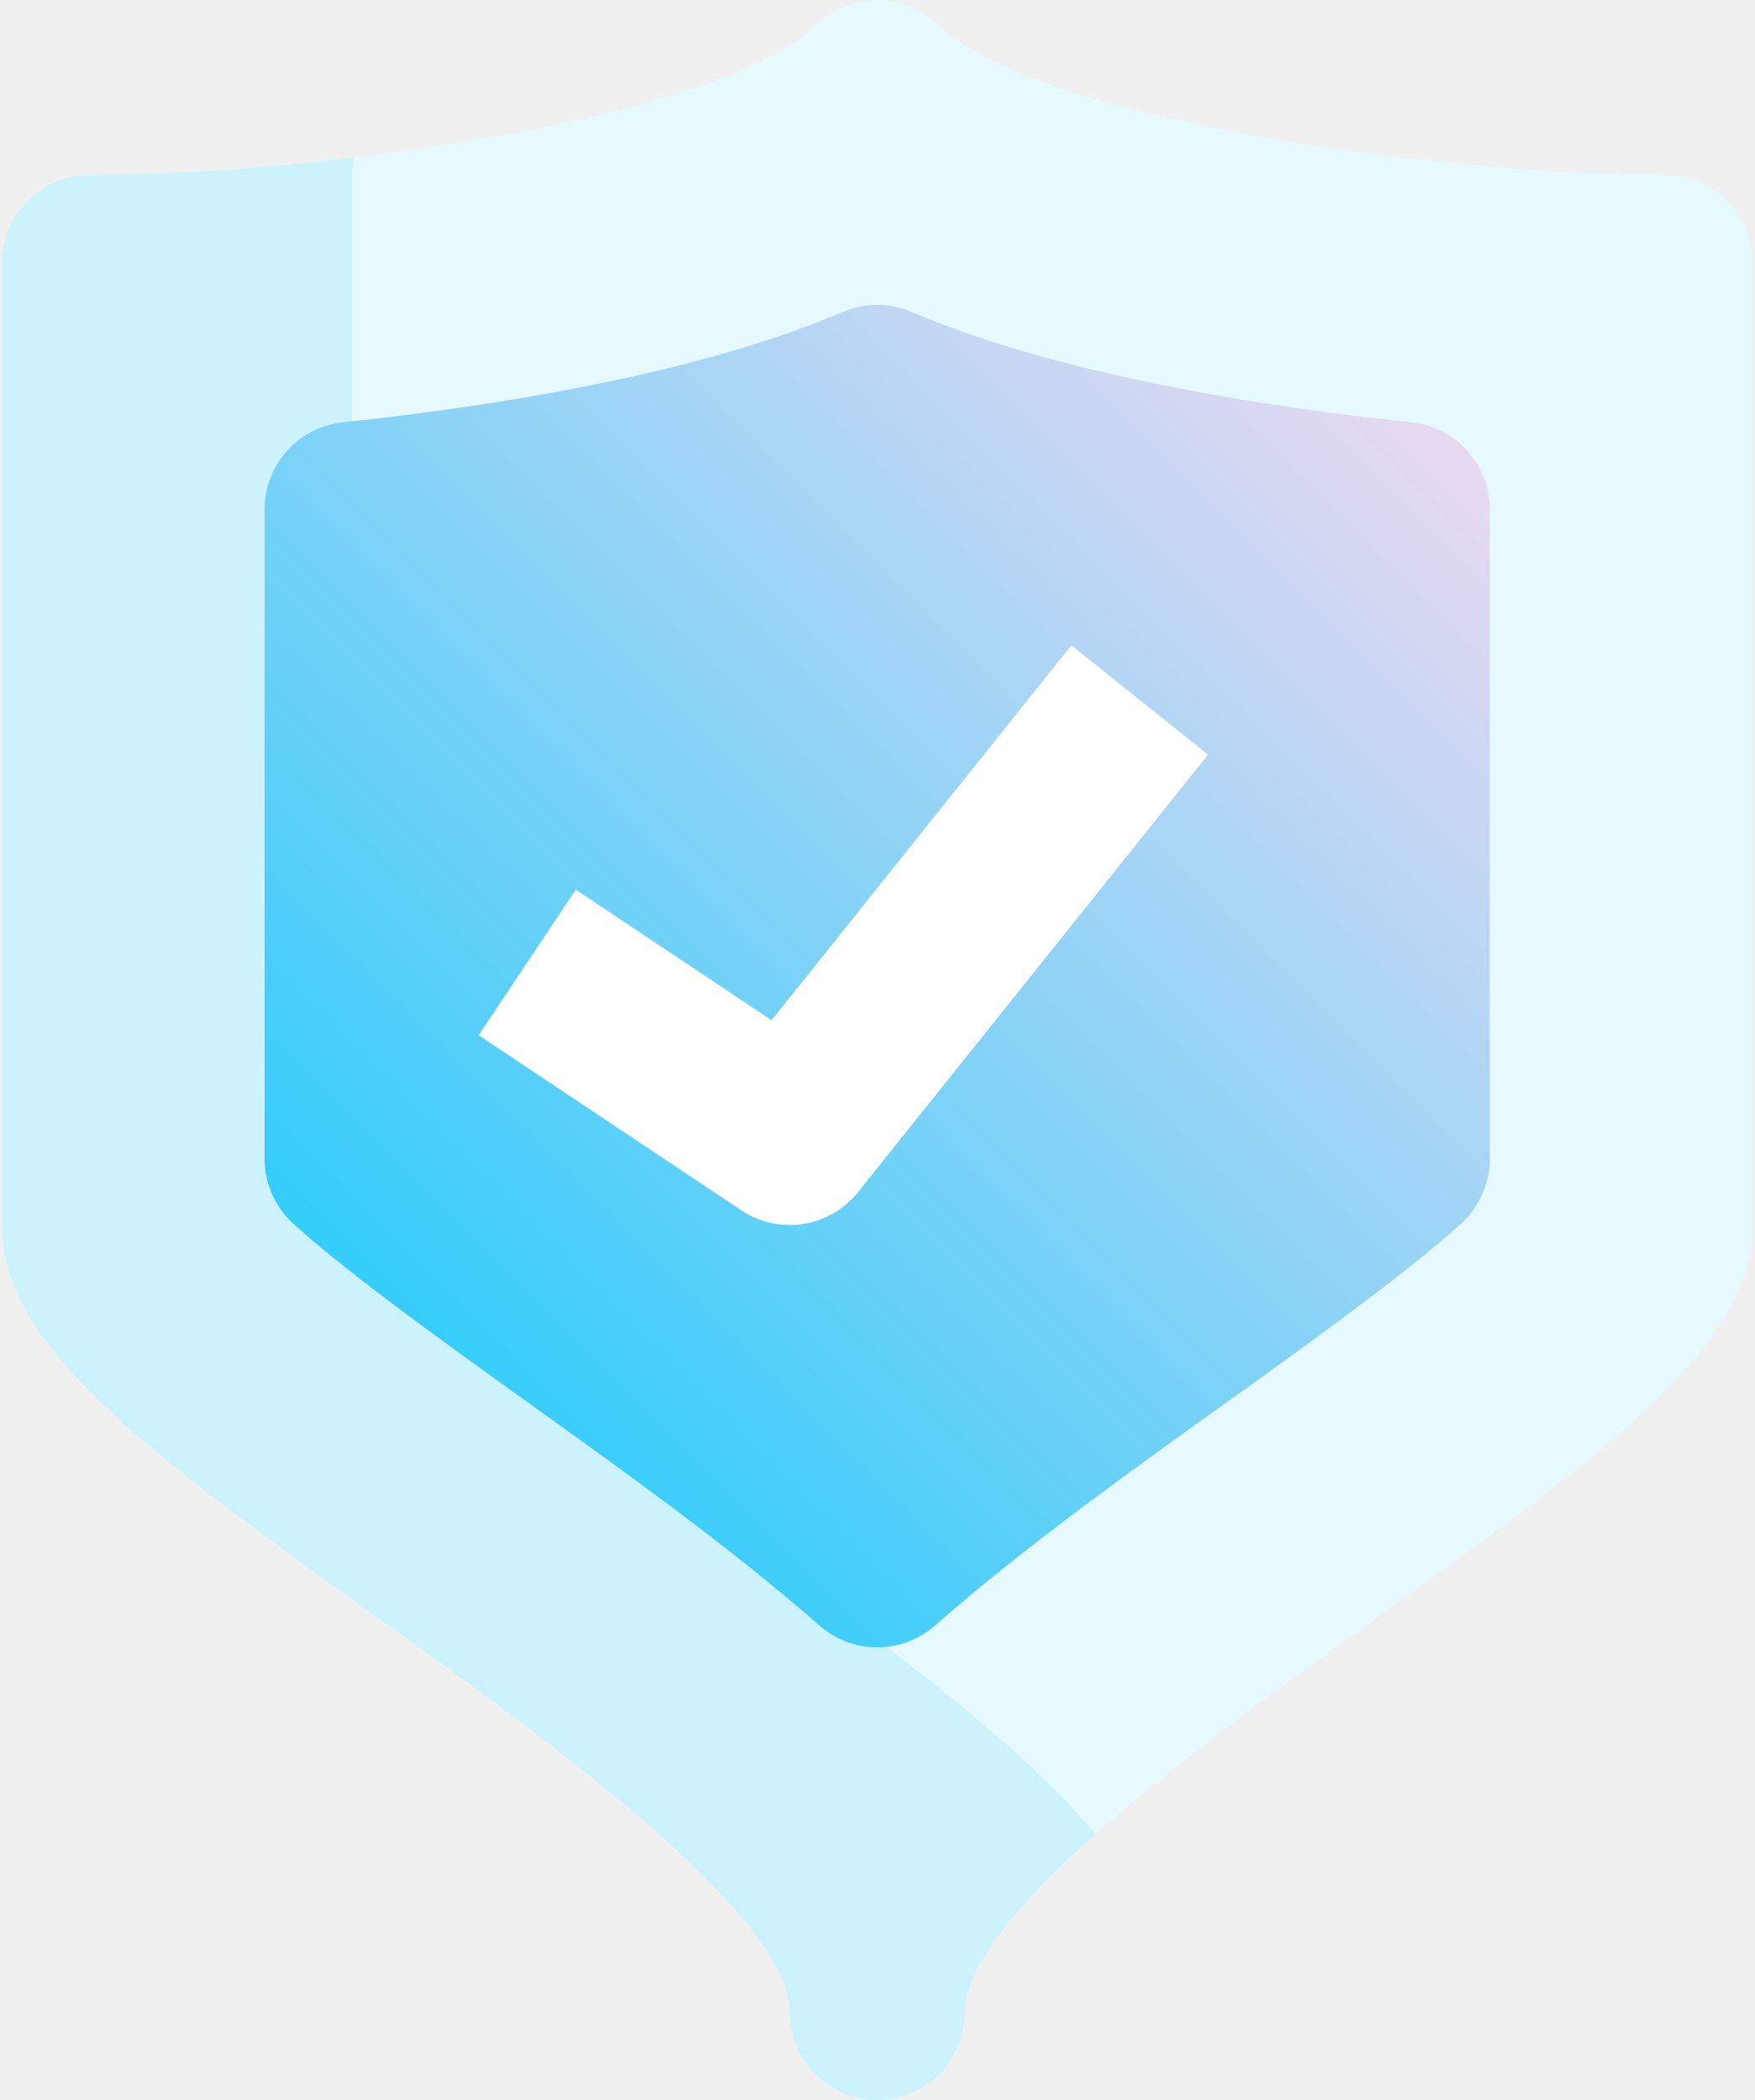
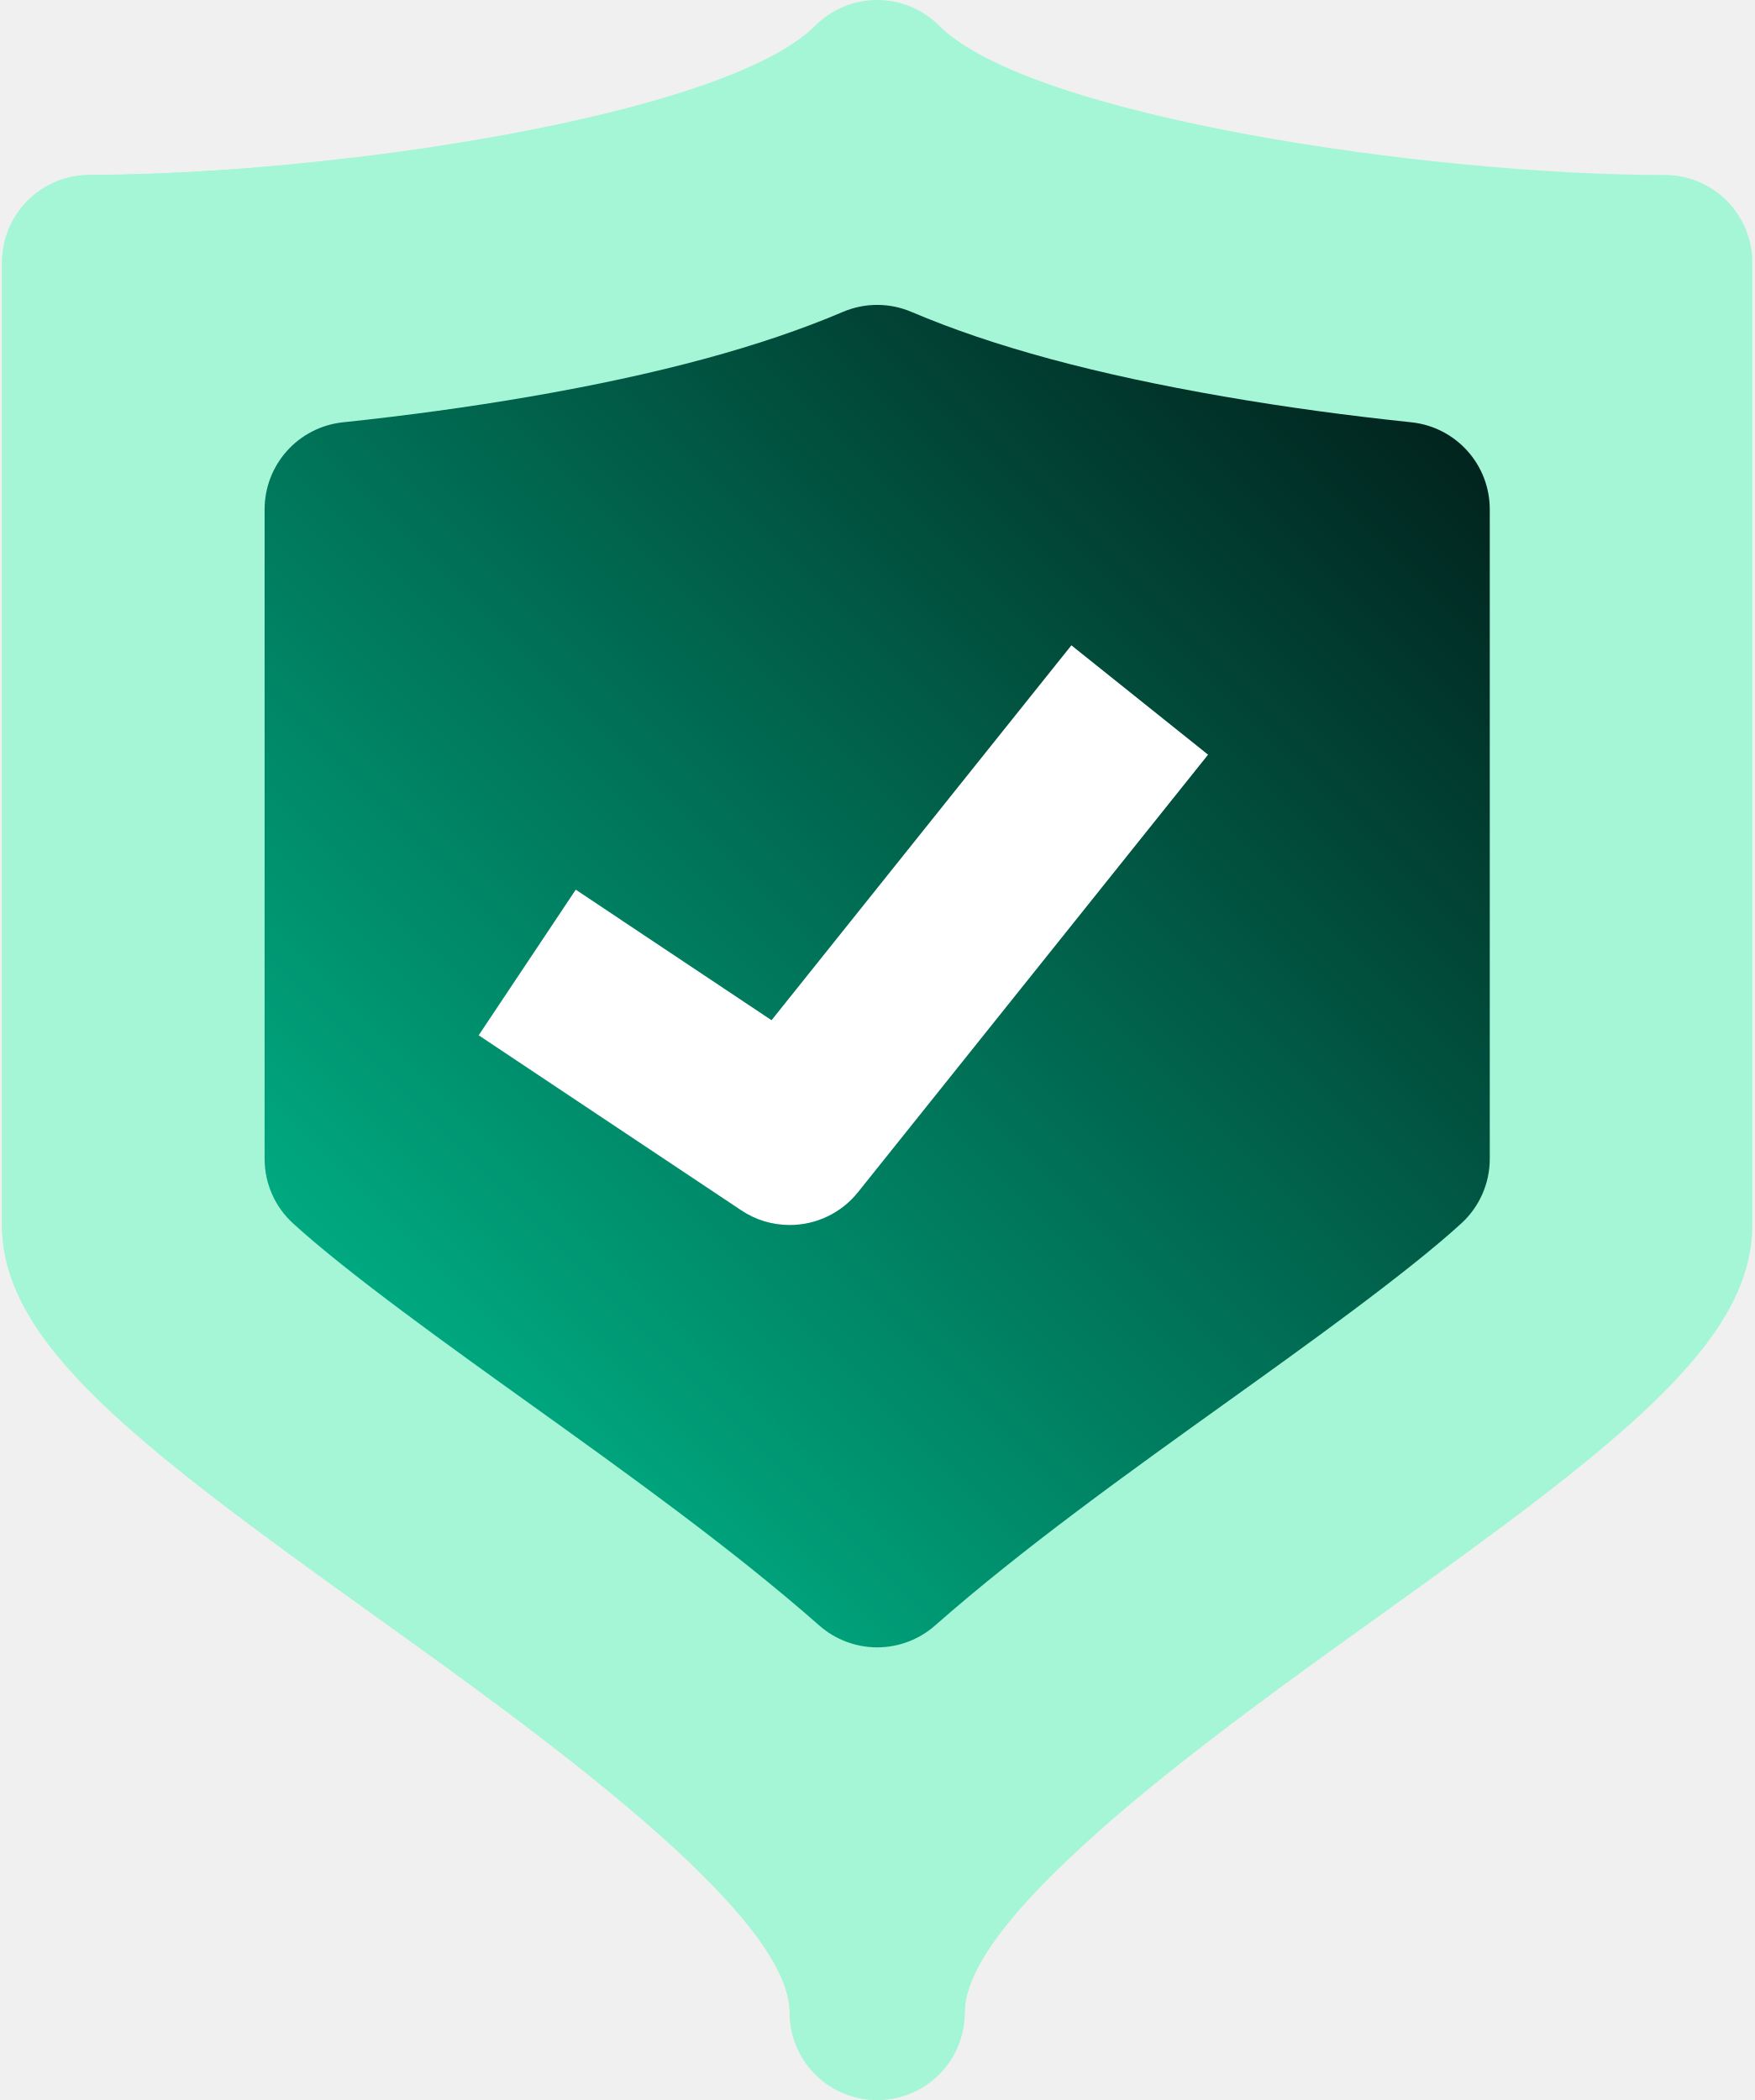
<svg xmlns="http://www.w3.org/2000/svg" width="71" height="85" viewBox="0 0 71 85" fill="none">
-   <path d="M67.375 7.083C57.865 7.083 41.695 4.728 38.005 1.037C37.676 0.708 37.285 0.447 36.855 0.269C36.426 0.091 35.965 -0 35.5 -0C35.035 -0 34.575 0.091 34.145 0.269C33.715 0.447 33.325 0.708 32.996 1.037C29.305 4.728 13.135 7.083 3.625 7.083C2.686 7.083 1.785 7.456 1.121 8.121C0.457 8.785 0.083 9.686 0.083 10.625V49.583C0.083 54.354 5.507 58.473 15.091 65.344C21.809 70.155 31.959 77.43 31.959 81.458C31.959 82.397 32.332 83.298 32.996 83.963C33.66 84.627 34.561 85 35.5 85C36.44 85 37.34 84.627 38.005 83.963C38.669 83.298 39.042 82.397 39.042 81.458C39.042 77.43 49.191 70.155 55.909 65.344C65.494 58.473 70.917 54.354 70.917 49.583V10.625C70.917 9.686 70.544 8.785 69.879 8.121C69.215 7.456 68.314 7.083 67.375 7.083Z" fill="#E6F9FE" />
-   <path d="M29.258 61.802C19.673 54.931 14.25 50.812 14.25 46.042V7.083C14.25 6.845 14.274 6.608 14.321 6.375C10.773 6.816 7.201 7.053 3.625 7.083C2.686 7.083 1.785 7.456 1.121 8.121C0.457 8.785 0.083 9.686 0.083 10.625V49.583C0.083 54.354 5.507 58.473 15.091 65.344C21.809 70.155 31.959 77.43 31.959 81.458C31.959 82.398 32.332 83.299 32.996 83.963C33.66 84.627 34.561 85 35.5 85C36.44 85 37.34 84.627 38.005 83.963C38.669 83.299 39.042 82.398 39.042 81.458C39.042 79.57 41.269 76.971 44.327 74.246C41.112 70.296 34.242 65.371 29.258 61.802Z" fill="#CCF2FE" />
-   <path d="M57.12 17.093C54.521 16.82 51.981 16.474 49.57 16.056C44.337 15.153 40.189 14.031 36.889 12.625C36.45 12.438 35.977 12.341 35.5 12.341C35.023 12.341 34.55 12.438 34.111 12.625C30.811 14.031 26.663 15.153 21.43 16.056C19.02 16.471 16.479 16.82 13.88 17.093C13.01 17.185 12.204 17.595 11.618 18.246C11.033 18.896 10.709 19.74 10.709 20.616V46.906C10.709 47.398 10.811 47.884 11.009 48.333C11.207 48.783 11.497 49.187 11.86 49.518C14.047 51.521 18.227 54.516 21.282 56.705C25.376 59.639 29.611 62.673 33.161 65.797C33.807 66.365 34.639 66.679 35.5 66.679C36.361 66.679 37.193 66.365 37.839 65.797C41.389 62.673 45.624 59.639 49.721 56.703C52.773 54.516 56.953 51.521 59.141 49.518C59.503 49.187 59.793 48.783 59.991 48.333C60.189 47.884 60.292 47.398 60.292 46.906V20.616C60.292 19.74 59.968 18.896 59.382 18.246C58.796 17.595 57.991 17.185 57.12 17.093Z" fill="url(#paint0_linear_251_177)" />
-   <path d="M31.959 49.583C31.26 49.584 30.577 49.377 29.997 48.988L19.372 41.905L23.301 36.011L31.225 41.294L43.36 26.12L48.891 30.547L34.724 48.255C34.392 48.67 33.972 49.005 33.493 49.234C33.014 49.464 32.49 49.584 31.959 49.583Z" fill="white" />
+   <g clip-path="url(#clip0_88_106)">
+     <path d="M67.375 7.083C57.865 7.083 41.695 4.728 38.005 1.037C37.676 0.708 37.285 0.447 36.855 0.269C36.426 0.091 35.965 -0 35.5 -0C35.035 -0 34.575 0.091 34.145 0.269C33.715 0.447 33.325 0.708 32.996 1.037C29.305 4.728 13.135 7.083 3.625 7.083C2.686 7.083 1.785 7.456 1.121 8.121C0.457 8.785 0.083 9.686 0.083 10.625V49.583C0.083 54.354 5.507 58.473 15.091 65.344C21.809 70.155 31.959 77.43 31.959 81.458C31.959 82.397 32.332 83.298 32.996 83.963C33.66 84.627 34.561 85 35.5 85C36.44 85 37.34 84.627 38.005 83.963C38.669 83.298 39.042 82.397 39.042 81.458C39.042 77.43 49.191 70.155 55.909 65.344C65.494 58.473 70.917 54.354 70.917 49.583V10.625C70.917 9.686 70.544 8.785 69.879 8.121C69.215 7.456 68.314 7.083 67.375 7.083Z" fill="#A4F6D6" />
+     <path d="M29.258 61.802C19.673 54.931 14.25 50.812 14.25 46.042V7.083C14.25 6.845 14.274 6.608 14.321 6.375C10.773 6.816 7.201 7.053 3.625 7.083C2.686 7.083 1.785 7.456 1.121 8.121C0.457 8.785 0.083 9.686 0.083 10.625V49.583C0.083 54.354 5.507 58.473 15.091 65.344C21.809 70.155 31.959 77.43 31.959 81.458C31.959 82.398 32.332 83.299 32.996 83.963C33.66 84.627 34.561 85 35.5 85C36.44 85 37.34 84.627 38.005 83.963C38.669 83.299 39.042 82.398 39.042 81.458C39.042 79.57 41.269 76.971 44.327 74.246C41.112 70.296 34.242 65.371 29.258 61.802Z" fill="#A4F6D6" />
+     <path d="M57.12 17.093C54.521 16.82 51.981 16.474 49.57 16.056C44.337 15.153 40.189 14.031 36.889 12.625C36.45 12.438 35.977 12.341 35.5 12.341C35.023 12.341 34.55 12.438 34.111 12.625C30.811 14.031 26.663 15.153 21.43 16.056C19.02 16.471 16.479 16.82 13.88 17.093C13.01 17.185 12.204 17.595 11.618 18.246C11.033 18.896 10.709 19.74 10.709 20.616V46.906C10.709 47.398 10.811 47.884 11.009 48.333C11.207 48.783 11.497 49.187 11.86 49.518C14.047 51.521 18.227 54.516 21.282 56.705C25.376 59.639 29.611 62.673 33.161 65.797C33.807 66.365 34.639 66.679 35.5 66.679C36.361 66.679 37.193 66.365 37.839 65.797C41.389 62.673 45.624 59.639 49.721 56.703C52.773 54.516 56.953 51.521 59.141 49.518C59.503 49.187 59.793 48.783 59.991 48.333C60.189 47.884 60.292 47.398 60.292 46.906V20.616C60.292 19.74 59.968 18.896 59.382 18.246C58.796 17.595 57.991 17.185 57.12 17.093Z" fill="url(#paint0_linear_88_106)" />
+     <path d="M31.959 49.583C31.26 49.584 30.577 49.377 29.997 48.988L19.372 41.905L23.301 36.011L31.225 41.294L43.36 26.12L48.891 30.547L34.724 48.255C34.392 48.67 33.972 49.005 33.493 49.234C33.014 49.464 32.49 49.584 31.959 49.583Z" fill="white" />
+   </g>
  <defs>
-     <linearGradient id="paint0_linear_251_177" x1="15.798" y1="53.463" x2="55.202" y2="14.059" gradientUnits="userSpaceOnUse">
-       <stop stop-color="#34CDFA" />
-       <stop offset="1" stop-color="#E8D9F1" />
+     <linearGradient id="paint0_linear_88_106" x1="15.798" y1="53.463" x2="55.202" y2="14.059" gradientUnits="userSpaceOnUse">
+       <stop stop-color="#00A980" />
+       <stop offset="1" stop-color="#01241E" />
    </linearGradient>
+     <clipPath id="clip0_88_106">
+       <rect width="71" height="85" fill="white" />
+     </clipPath>
  </defs>
</svg>
